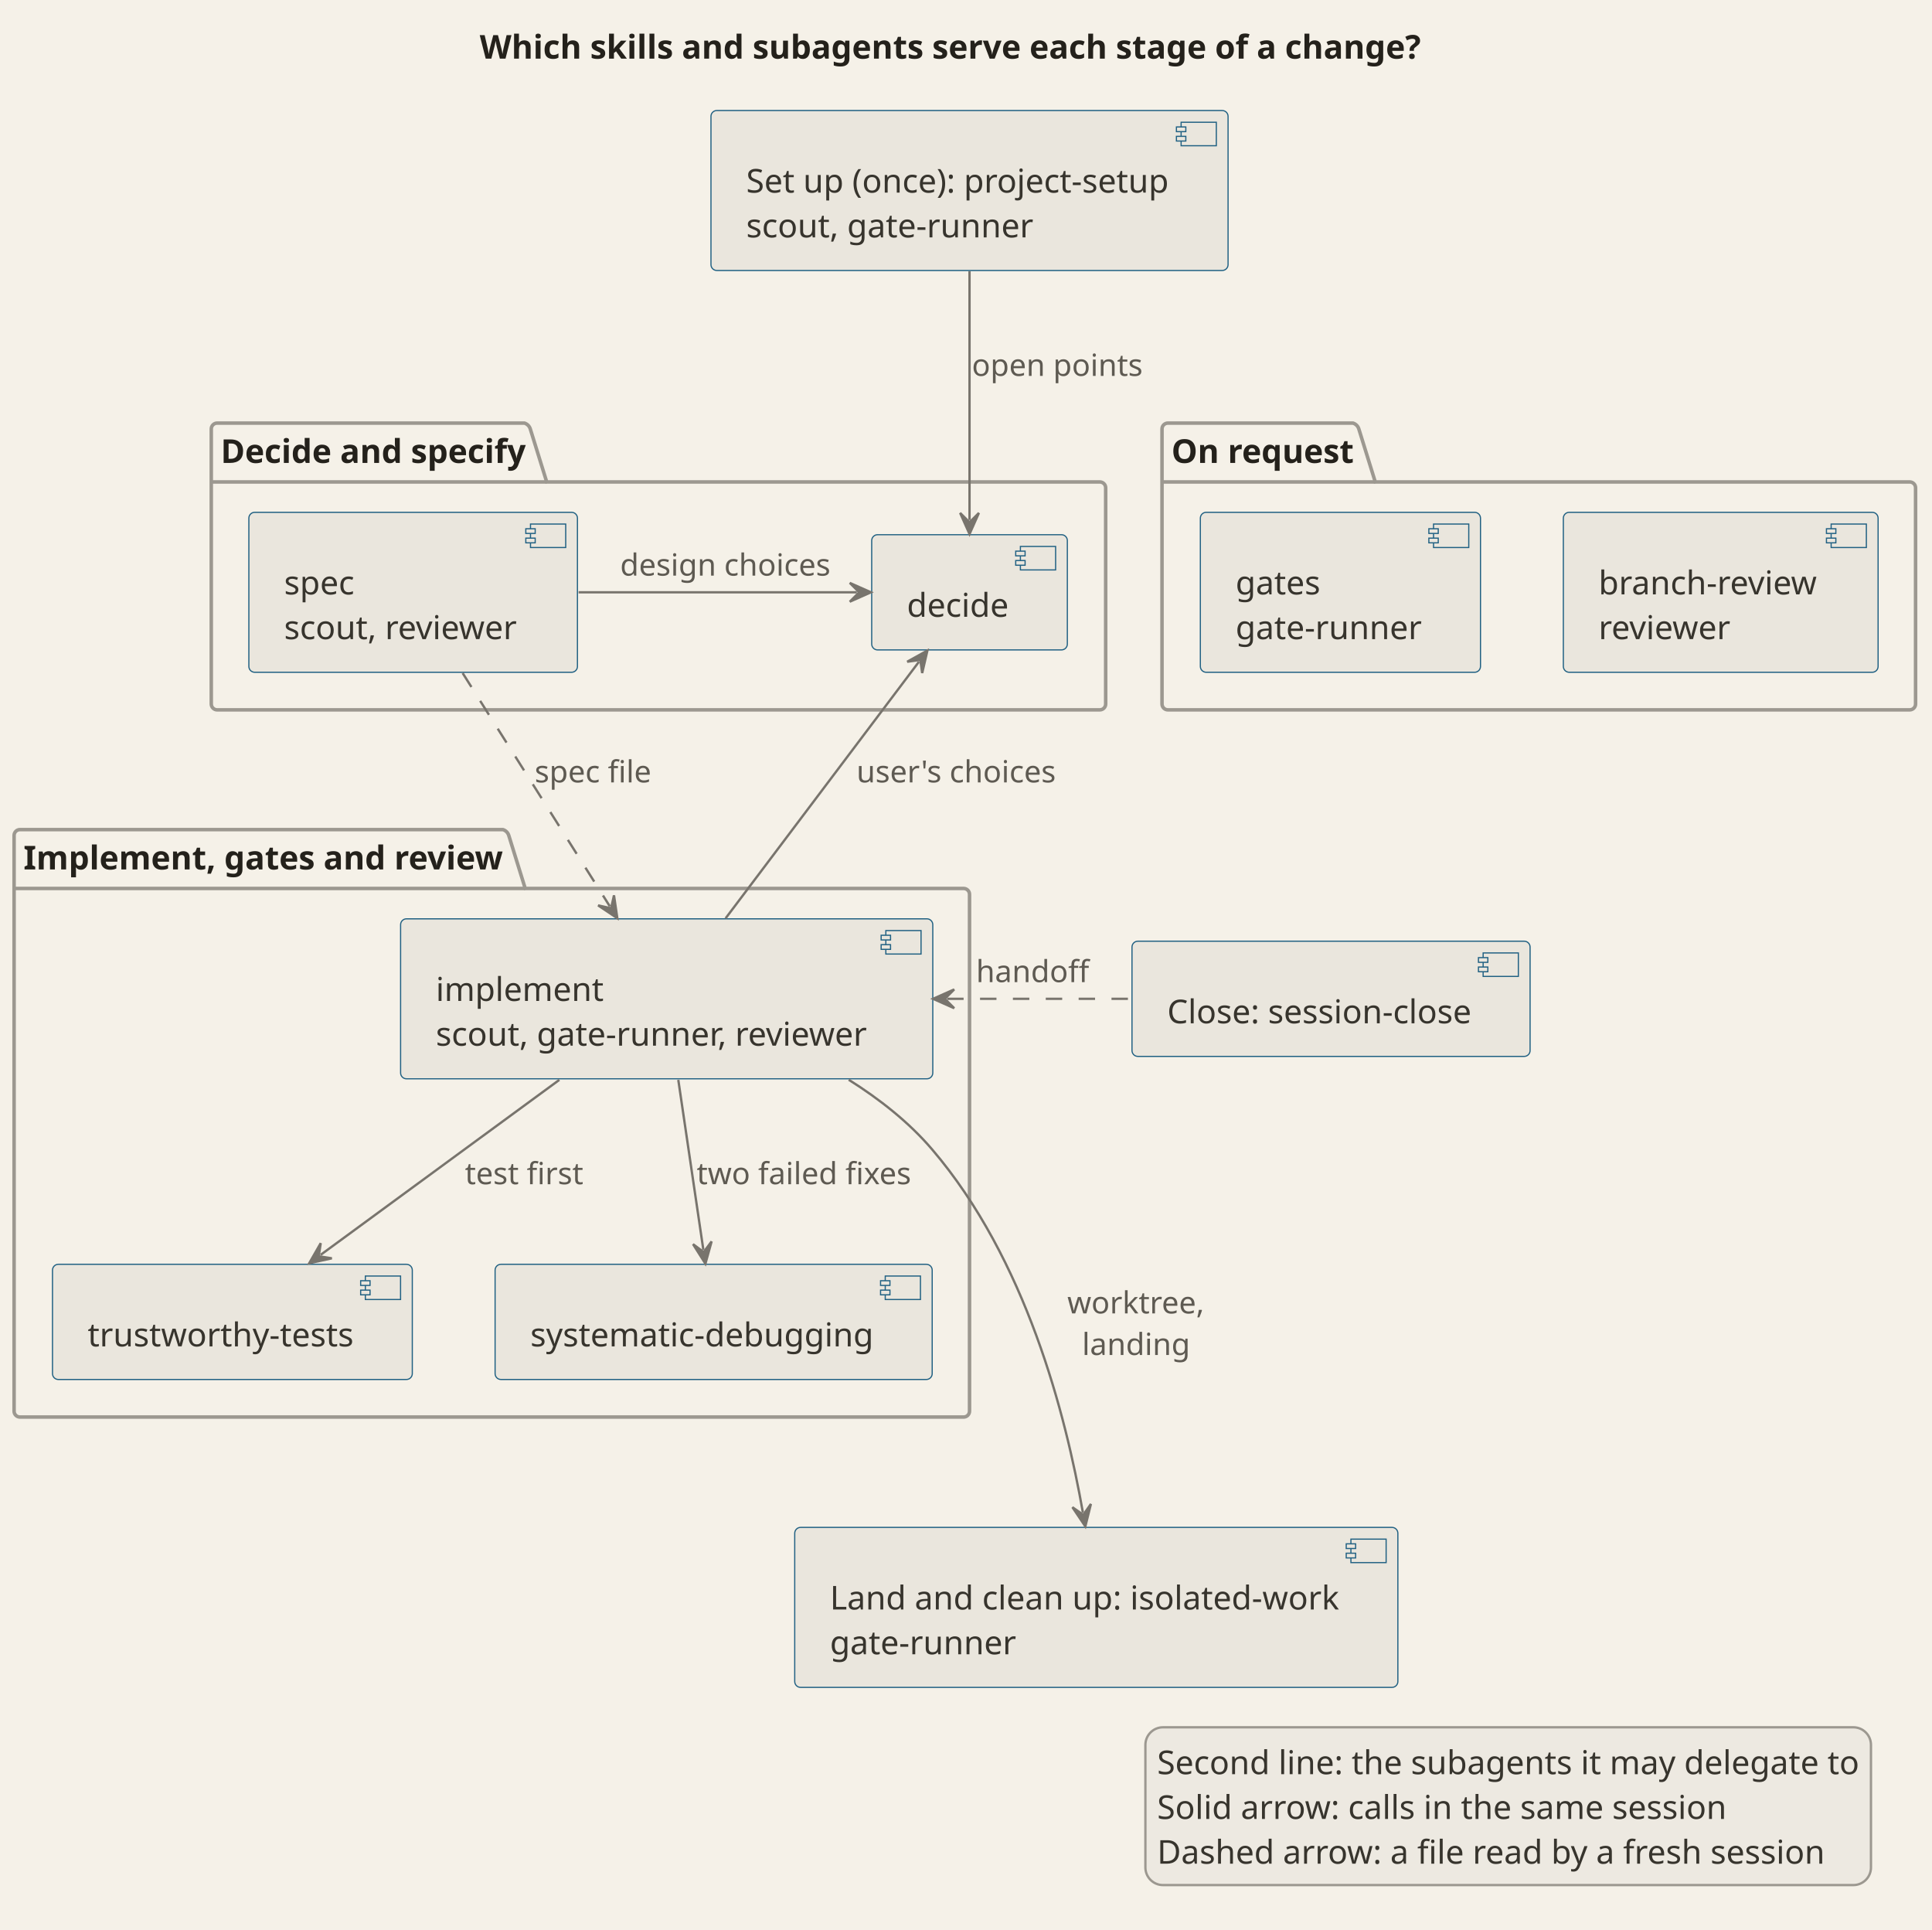
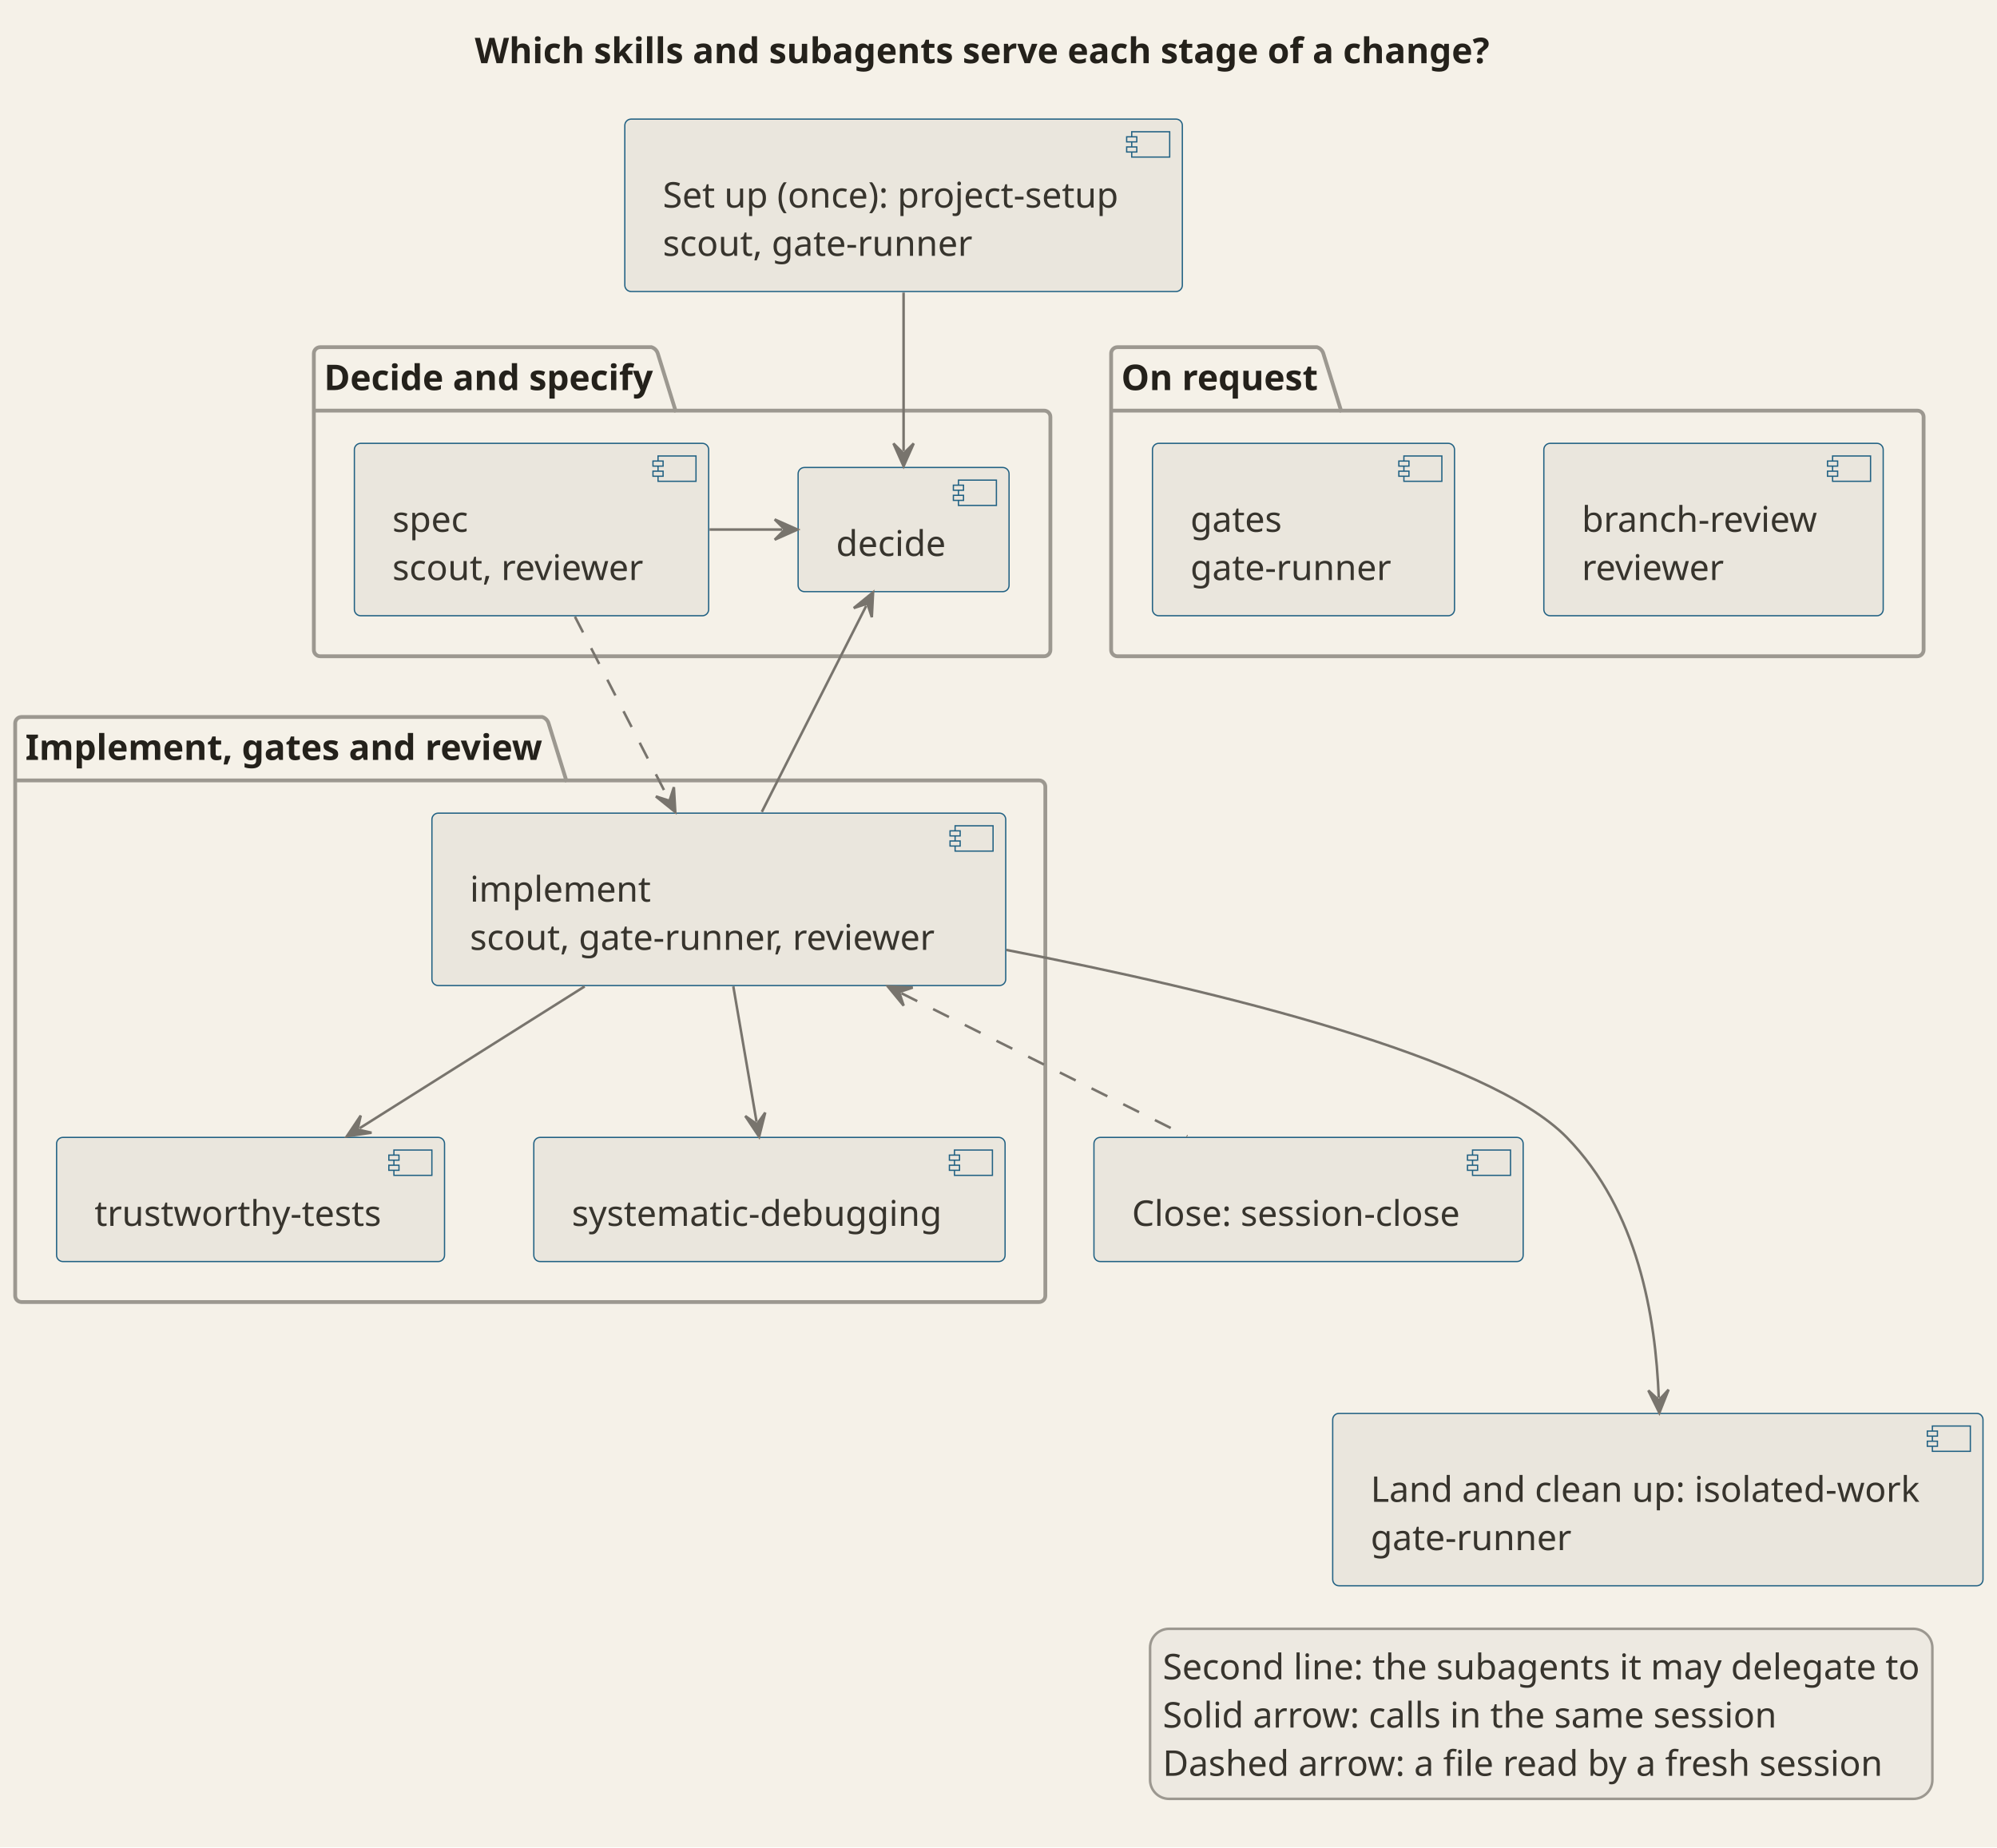
- <svg xmlns="http://www.w3.org/2000/svg" contentStyleType="text/css" data-diagram-type="DESCRIPTION" height="822px" preserveAspectRatio="none" style="width:823px;height:822px;background:#F5F1E8;" version="1.1" viewBox="0 0 823 822" width="823px" zoomAndPan="magnify">
+ <svg xmlns="http://www.w3.org/2000/svg" contentStyleType="text/css" data-diagram-type="DESCRIPTION" height="730px" preserveAspectRatio="none" style="width:789px;height:730px;background:#F5F1E8;" version="1.1" viewBox="0 0 789 730" width="789px" zoomAndPan="magnify">
  <defs />
  <g>
-     <rect fill="#F5F1E8" height="822" style="stroke:none;stroke-width:1;" width="823" x="0" y="0" />
-     <text fill="#24211B" font-family="sans-serif" font-size="14" font-weight="bold" lengthAdjust="spacing" textLength="400.286" x="204.357" y="24.966">Which skills and subagents serve each stage of a change?</text>
+     <rect fill="#F5F1E8" height="730" style="stroke:none;stroke-width:1;" width="789" x="0" y="0" />
+     <text fill="#24211B" font-family="sans-serif" font-size="14" font-weight="bold" lengthAdjust="spacing" textLength="400.286" x="187.591" y="24.966">Which skills and subagents serve each stage of a change?</text>
    <g class="cluster" data-entity="Decide and specify" data-source-line="5" data-uid="ent0003" id="cluster_Decide and specify">
-       <path d="M92.5,180.198 L223.392,180.198 A3.75,3.75 0 0 1 225.892,182.698 L232.892,205.266 L468.5,205.266 A2.5,2.5 0 0 1 471,207.766 L471,299.838 A2.5,2.5 0 0 1 468.5,302.338 L92.5,302.338 A2.5,2.5 0 0 1 90,299.838 L90,182.698 A2.5,2.5 0 0 1 92.5,180.198" fill="#F5F1E8" style="stroke:#9C9890;stroke-width:1.5;" />
-       <line style="stroke:#9C9890;stroke-width:1.5;" x1="90" x2="232.892" y1="205.266" y2="205.266" />
-       <text fill="#24211B" font-family="sans-serif" font-size="14" font-weight="bold" lengthAdjust="spacing" textLength="129.892" x="94" y="197.164">Decide and specify</text>
+       <path d="M126.5,137.198 L257.392,137.198 A3.75,3.75 0 0 1 259.892,139.698 L266.892,162.266 L412.5,162.266 A2.5,2.5 0 0 1 415,164.766 L415,256.838 A2.5,2.5 0 0 1 412.5,259.338 L126.5,259.338 A2.5,2.5 0 0 1 124,256.838 L124,139.698 A2.5,2.5 0 0 1 126.5,137.198" fill="#F5F1E8" style="stroke:#9C9890;stroke-width:1.5;" />
+       <line style="stroke:#9C9890;stroke-width:1.5;" x1="124" x2="266.892" y1="162.266" y2="162.266" />
+       <text fill="#24211B" font-family="sans-serif" font-size="14" font-weight="bold" lengthAdjust="spacing" textLength="129.892" x="128" y="154.164">Decide and specify</text>
    </g>
    <g class="cluster" data-entity="Implement, gates and review" data-source-line="9" data-uid="ent0006" id="cluster_Implement, gates and review">
-       <path d="M8.5,353.338 L214.235,353.338 A3.75,3.75 0 0 1 216.735,355.838 L223.735,378.406 L410.5,378.406 A2.5,2.5 0 0 1 413,380.906 L413,601.038 A2.5,2.5 0 0 1 410.5,603.538 L8.5,603.538 A2.5,2.5 0 0 1 6,601.038 L6,355.838 A2.5,2.5 0 0 1 8.5,353.338" fill="#F5F1E8" style="stroke:#9C9890;stroke-width:1.5;" />
-       <line style="stroke:#9C9890;stroke-width:1.5;" x1="6" x2="223.735" y1="378.406" y2="378.406" />
-       <text fill="#24211B" font-family="sans-serif" font-size="14" font-weight="bold" lengthAdjust="spacing" textLength="204.735" x="10" y="370.304">Implement, gates and review</text>
+       <path d="M8.5,283.338 L214.235,283.338 A3.75,3.75 0 0 1 216.735,285.838 L223.735,308.406 L410.5,308.406 A2.5,2.5 0 0 1 413,310.906 L413,512.038 A2.5,2.5 0 0 1 410.5,514.538 L8.5,514.538 A2.5,2.5 0 0 1 6,512.038 L6,285.838 A2.5,2.5 0 0 1 8.5,283.338" fill="#F5F1E8" style="stroke:#9C9890;stroke-width:1.5;" />
+       <line style="stroke:#9C9890;stroke-width:1.5;" x1="6" x2="223.735" y1="308.406" y2="308.406" />
+       <text fill="#24211B" font-family="sans-serif" font-size="14" font-weight="bold" lengthAdjust="spacing" textLength="204.735" x="10" y="300.304">Implement, gates and review</text>
    </g>
    <g class="cluster" data-entity="On request" data-source-line="14" data-uid="ent0010" id="cluster_On request">
-       <path d="M497.5,180.198 L576.34,180.198 A3.75,3.75 0 0 1 578.84,182.698 L585.84,205.266 L813.5,205.266 A2.5,2.5 0 0 1 816,207.766 L816,299.838 A2.5,2.5 0 0 1 813.5,302.338 L497.5,302.338 A2.5,2.5 0 0 1 495,299.838 L495,182.698 A2.5,2.5 0 0 1 497.5,180.198" fill="#F5F1E8" style="stroke:#9C9890;stroke-width:1.5;" />
-       <line style="stroke:#9C9890;stroke-width:1.5;" x1="495" x2="585.84" y1="205.266" y2="205.266" />
-       <text fill="#24211B" font-family="sans-serif" font-size="14" font-weight="bold" lengthAdjust="spacing" textLength="77.84" x="499" y="197.164">On request</text>
+       <path d="M441.5,137.198 L520.34,137.198 A3.75,3.75 0 0 1 522.84,139.698 L529.84,162.266 L757.5,162.266 A2.5,2.5 0 0 1 760,164.766 L760,256.838 A2.5,2.5 0 0 1 757.5,259.338 L441.5,259.338 A2.5,2.5 0 0 1 439,256.838 L439,139.698 A2.5,2.5 0 0 1 441.5,137.198" fill="#F5F1E8" style="stroke:#9C9890;stroke-width:1.5;" />
+       <line style="stroke:#9C9890;stroke-width:1.5;" x1="439" x2="529.84" y1="162.266" y2="162.266" />
+       <text fill="#24211B" font-family="sans-serif" font-size="14" font-weight="bold" lengthAdjust="spacing" textLength="77.84" x="443" y="154.164">On request</text>
    </g>
    <g class="entity" data-entity="decide" data-source-line="6" data-uid="ent0004" id="entity_decide">
-       <rect fill="#EAE6DD" height="49.068" rx="2.5" ry="2.5" style="stroke:#216183;stroke-width:0.5;" width="83.344" x="371.33" y="227.738" />
-       <rect fill="#EAE6DD" height="10" style="stroke:#216183;stroke-width:0.5;" width="15" x="434.674" y="232.738" />
-       <rect fill="#EAE6DD" height="2" style="stroke:#216183;stroke-width:0.5;" width="4" x="432.674" y="234.738" />
-       <rect fill="#EAE6DD" height="2" style="stroke:#216183;stroke-width:0.5;" width="4" x="432.674" y="238.738" />
-       <text fill="#37342D" font-family="sans-serif" font-size="14" lengthAdjust="spacing" textLength="43.344" x="386.33" y="262.704">decide</text>
+       <rect fill="#EAE6DD" height="49.068" rx="2.5" ry="2.5" style="stroke:#216183;stroke-width:0.5;" width="83.344" x="315.33" y="184.738" />
+       <rect fill="#EAE6DD" height="10" style="stroke:#216183;stroke-width:0.5;" width="15" x="378.674" y="189.738" />
+       <rect fill="#EAE6DD" height="2" style="stroke:#216183;stroke-width:0.5;" width="4" x="376.674" y="191.738" />
+       <rect fill="#EAE6DD" height="2" style="stroke:#216183;stroke-width:0.5;" width="4" x="376.674" y="195.738" />
+       <text fill="#37342D" font-family="sans-serif" font-size="14" lengthAdjust="spacing" textLength="43.344" x="330.33" y="219.704">decide</text>
    </g>
    <g class="entity" data-entity="spec" data-source-line="7" data-uid="ent0005" id="entity_spec">
-       <rect fill="#EAE6DD" height="68.136" rx="2.5" ry="2.5" style="stroke:#216183;stroke-width:0.5;" width="139.974" x="106.01" y="218.198" />
-       <rect fill="#EAE6DD" height="10" style="stroke:#216183;stroke-width:0.5;" width="15" x="225.984" y="223.198" />
-       <rect fill="#EAE6DD" height="2" style="stroke:#216183;stroke-width:0.5;" width="4" x="223.984" y="225.198" />
-       <rect fill="#EAE6DD" height="2" style="stroke:#216183;stroke-width:0.5;" width="4" x="223.984" y="229.198" />
-       <text fill="#37342D" font-family="sans-serif" font-size="14" lengthAdjust="spacing" textLength="29.932" x="121.01" y="253.164">spec</text>
-       <text fill="#37342D" font-family="sans-serif" font-size="14" lengthAdjust="spacing" textLength="99.974" x="121.01" y="272.232">scout, reviewer</text>
+       <rect fill="#EAE6DD" height="68.136" rx="2.5" ry="2.5" style="stroke:#216183;stroke-width:0.5;" width="139.974" x="140.01" y="175.198" />
+       <rect fill="#EAE6DD" height="10" style="stroke:#216183;stroke-width:0.5;" width="15" x="259.984" y="180.198" />
+       <rect fill="#EAE6DD" height="2" style="stroke:#216183;stroke-width:0.5;" width="4" x="257.984" y="182.198" />
+       <rect fill="#EAE6DD" height="2" style="stroke:#216183;stroke-width:0.5;" width="4" x="257.984" y="186.198" />
+       <text fill="#37342D" font-family="sans-serif" font-size="14" lengthAdjust="spacing" textLength="29.932" x="155.01" y="210.164">spec</text>
+       <text fill="#37342D" font-family="sans-serif" font-size="14" lengthAdjust="spacing" textLength="99.974" x="155.01" y="229.232">scout, reviewer</text>
    </g>
    <g class="entity" data-entity="implement" data-source-line="10" data-uid="ent0007" id="entity_implement">
-       <rect fill="#EAE6DD" height="68.136" rx="2.5" ry="2.5" style="stroke:#216183;stroke-width:0.5;" width="226.703" x="170.65" y="391.338" />
-       <rect fill="#EAE6DD" height="10" style="stroke:#216183;stroke-width:0.5;" width="15" x="377.353" y="396.338" />
-       <rect fill="#EAE6DD" height="2" style="stroke:#216183;stroke-width:0.5;" width="4" x="375.353" y="398.338" />
-       <rect fill="#EAE6DD" height="2" style="stroke:#216183;stroke-width:0.5;" width="4" x="375.353" y="402.338" />
-       <text fill="#37342D" font-family="sans-serif" font-size="14" lengthAdjust="spacing" textLength="71.512" x="185.65" y="426.304">implement</text>
-       <text fill="#37342D" font-family="sans-serif" font-size="14" lengthAdjust="spacing" textLength="186.703" x="185.65" y="445.372">scout, gate-runner, reviewer</text>
+       <rect fill="#EAE6DD" height="68.136" rx="2.5" ry="2.5" style="stroke:#216183;stroke-width:0.5;" width="226.703" x="170.65" y="321.338" />
+       <rect fill="#EAE6DD" height="10" style="stroke:#216183;stroke-width:0.5;" width="15" x="377.353" y="326.338" />
+       <rect fill="#EAE6DD" height="2" style="stroke:#216183;stroke-width:0.5;" width="4" x="375.353" y="328.338" />
+       <rect fill="#EAE6DD" height="2" style="stroke:#216183;stroke-width:0.5;" width="4" x="375.353" y="332.338" />
+       <text fill="#37342D" font-family="sans-serif" font-size="14" lengthAdjust="spacing" textLength="71.512" x="185.65" y="356.304">implement</text>
+       <text fill="#37342D" font-family="sans-serif" font-size="14" lengthAdjust="spacing" textLength="186.703" x="185.65" y="375.372">scout, gate-runner, reviewer</text>
    </g>
    <g class="entity" data-entity="tests" data-source-line="11" data-uid="ent0008" id="entity_tests">
-       <rect fill="#EAE6DD" height="49.068" rx="2.5" ry="2.5" style="stroke:#216183;stroke-width:0.5;" width="153.274" x="22.36" y="538.478" />
-       <rect fill="#EAE6DD" height="10" style="stroke:#216183;stroke-width:0.5;" width="15" x="155.634" y="543.478" />
-       <rect fill="#EAE6DD" height="2" style="stroke:#216183;stroke-width:0.5;" width="4" x="153.634" y="545.478" />
-       <rect fill="#EAE6DD" height="2" style="stroke:#216183;stroke-width:0.5;" width="4" x="153.634" y="549.478" />
-       <text fill="#37342D" font-family="sans-serif" font-size="14" lengthAdjust="spacing" textLength="113.274" x="37.36" y="573.444">trustworthy-tests</text>
+       <rect fill="#EAE6DD" height="49.068" rx="2.5" ry="2.5" style="stroke:#216183;stroke-width:0.5;" width="153.274" x="22.36" y="449.478" />
+       <rect fill="#EAE6DD" height="10" style="stroke:#216183;stroke-width:0.5;" width="15" x="155.634" y="454.478" />
+       <rect fill="#EAE6DD" height="2" style="stroke:#216183;stroke-width:0.5;" width="4" x="153.634" y="456.478" />
+       <rect fill="#EAE6DD" height="2" style="stroke:#216183;stroke-width:0.5;" width="4" x="153.634" y="460.478" />
+       <text fill="#37342D" font-family="sans-serif" font-size="14" lengthAdjust="spacing" textLength="113.274" x="37.36" y="484.444">trustworthy-tests</text>
    </g>
    <g class="entity" data-entity="debug" data-source-line="12" data-uid="ent0009" id="entity_debug">
-       <rect fill="#EAE6DD" height="49.068" rx="2.5" ry="2.5" style="stroke:#216183;stroke-width:0.5;" width="186.201" x="210.9" y="538.478" />
-       <rect fill="#EAE6DD" height="10" style="stroke:#216183;stroke-width:0.5;" width="15" x="377.101" y="543.478" />
-       <rect fill="#EAE6DD" height="2" style="stroke:#216183;stroke-width:0.5;" width="4" x="375.101" y="545.478" />
-       <rect fill="#EAE6DD" height="2" style="stroke:#216183;stroke-width:0.5;" width="4" x="375.101" y="549.478" />
-       <text fill="#37342D" font-family="sans-serif" font-size="14" lengthAdjust="spacing" textLength="146.201" x="225.9" y="573.444">systematic-debugging</text>
+       <rect fill="#EAE6DD" height="49.068" rx="2.5" ry="2.5" style="stroke:#216183;stroke-width:0.5;" width="186.201" x="210.9" y="449.478" />
+       <rect fill="#EAE6DD" height="10" style="stroke:#216183;stroke-width:0.5;" width="15" x="377.101" y="454.478" />
+       <rect fill="#EAE6DD" height="2" style="stroke:#216183;stroke-width:0.5;" width="4" x="375.101" y="456.478" />
+       <rect fill="#EAE6DD" height="2" style="stroke:#216183;stroke-width:0.5;" width="4" x="375.101" y="460.478" />
+       <text fill="#37342D" font-family="sans-serif" font-size="14" lengthAdjust="spacing" textLength="146.201" x="225.9" y="484.444">systematic-debugging</text>
    </g>
    <g class="entity" data-entity="gates" data-source-line="15" data-uid="ent0011" id="entity_gates">
-       <rect fill="#EAE6DD" height="68.136" rx="2.5" ry="2.5" style="stroke:#216183;stroke-width:0.5;" width="119.338" x="511.33" y="218.198" />
-       <rect fill="#EAE6DD" height="10" style="stroke:#216183;stroke-width:0.5;" width="15" x="610.668" y="223.198" />
-       <rect fill="#EAE6DD" height="2" style="stroke:#216183;stroke-width:0.5;" width="4" x="608.668" y="225.198" />
-       <rect fill="#EAE6DD" height="2" style="stroke:#216183;stroke-width:0.5;" width="4" x="608.668" y="229.198" />
-       <text fill="#37342D" font-family="sans-serif" font-size="14" lengthAdjust="spacing" textLength="36.12" x="526.33" y="253.164">gates</text>
-       <text fill="#37342D" font-family="sans-serif" font-size="14" lengthAdjust="spacing" textLength="79.338" x="526.33" y="272.232">gate-runner</text>
+       <rect fill="#EAE6DD" height="68.136" rx="2.5" ry="2.5" style="stroke:#216183;stroke-width:0.5;" width="119.338" x="455.33" y="175.198" />
+       <rect fill="#EAE6DD" height="10" style="stroke:#216183;stroke-width:0.5;" width="15" x="554.668" y="180.198" />
+       <rect fill="#EAE6DD" height="2" style="stroke:#216183;stroke-width:0.5;" width="4" x="552.668" y="182.198" />
+       <rect fill="#EAE6DD" height="2" style="stroke:#216183;stroke-width:0.5;" width="4" x="552.668" y="186.198" />
+       <text fill="#37342D" font-family="sans-serif" font-size="14" lengthAdjust="spacing" textLength="36.12" x="470.33" y="210.164">gates</text>
+       <text fill="#37342D" font-family="sans-serif" font-size="14" lengthAdjust="spacing" textLength="79.338" x="470.33" y="229.232">gate-runner</text>
    </g>
    <g class="entity" data-entity="review" data-source-line="16" data-uid="ent0012" id="entity_review">
-       <rect fill="#EAE6DD" height="68.136" rx="2.5" ry="2.5" style="stroke:#216183;stroke-width:0.5;" width="134.08" x="665.96" y="218.198" />
-       <rect fill="#EAE6DD" height="10" style="stroke:#216183;stroke-width:0.5;" width="15" x="780.04" y="223.198" />
-       <rect fill="#EAE6DD" height="2" style="stroke:#216183;stroke-width:0.5;" width="4" x="778.04" y="225.198" />
-       <rect fill="#EAE6DD" height="2" style="stroke:#216183;stroke-width:0.5;" width="4" x="778.04" y="229.198" />
-       <text fill="#37342D" font-family="sans-serif" font-size="14" lengthAdjust="spacing" textLength="94.08" x="680.96" y="253.164">branch-review</text>
-       <text fill="#37342D" font-family="sans-serif" font-size="14" lengthAdjust="spacing" textLength="56.98" x="680.96" y="272.232">reviewer</text>
+       <rect fill="#EAE6DD" height="68.136" rx="2.5" ry="2.5" style="stroke:#216183;stroke-width:0.5;" width="134.08" x="609.96" y="175.198" />
+       <rect fill="#EAE6DD" height="10" style="stroke:#216183;stroke-width:0.5;" width="15" x="724.04" y="180.198" />
+       <rect fill="#EAE6DD" height="2" style="stroke:#216183;stroke-width:0.5;" width="4" x="722.04" y="182.198" />
+       <rect fill="#EAE6DD" height="2" style="stroke:#216183;stroke-width:0.5;" width="4" x="722.04" y="186.198" />
+       <text fill="#37342D" font-family="sans-serif" font-size="14" lengthAdjust="spacing" textLength="94.08" x="624.96" y="210.164">branch-review</text>
+       <text fill="#37342D" font-family="sans-serif" font-size="14" lengthAdjust="spacing" textLength="56.98" x="624.96" y="229.232">reviewer</text>
    </g>
    <g class="entity" data-entity="setup" data-source-line="4" data-uid="ent0002" id="entity_setup">
-       <rect fill="#EAE6DD" height="68.136" rx="2.5" ry="2.5" style="stroke:#216183;stroke-width:0.5;" width="220.277" x="302.86" y="47.068" />
-       <rect fill="#EAE6DD" height="10" style="stroke:#216183;stroke-width:0.5;" width="15" x="503.137" y="52.068" />
-       <rect fill="#EAE6DD" height="2" style="stroke:#216183;stroke-width:0.5;" width="4" x="501.137" y="54.068" />
-       <rect fill="#EAE6DD" height="2" style="stroke:#216183;stroke-width:0.5;" width="4" x="501.137" y="58.068" />
-       <text fill="#37342D" font-family="sans-serif" font-size="14" lengthAdjust="spacing" textLength="180.277" x="317.86" y="82.034">Set up (once): project-setup</text>
-       <text fill="#37342D" font-family="sans-serif" font-size="14" lengthAdjust="spacing" textLength="122.332" x="317.86" y="101.102">scout, gate-runner</text>
+       <rect fill="#EAE6DD" height="68.136" rx="2.5" ry="2.5" style="stroke:#216183;stroke-width:0.5;" width="220.277" x="246.86" y="47.068" />
+       <rect fill="#EAE6DD" height="10" style="stroke:#216183;stroke-width:0.5;" width="15" x="447.137" y="52.068" />
+       <rect fill="#EAE6DD" height="2" style="stroke:#216183;stroke-width:0.5;" width="4" x="445.137" y="54.068" />
+       <rect fill="#EAE6DD" height="2" style="stroke:#216183;stroke-width:0.5;" width="4" x="445.137" y="58.068" />
+       <text fill="#37342D" font-family="sans-serif" font-size="14" lengthAdjust="spacing" textLength="180.277" x="261.86" y="82.034">Set up (once): project-setup</text>
+       <text fill="#37342D" font-family="sans-serif" font-size="14" lengthAdjust="spacing" textLength="122.332" x="261.86" y="101.102">scout, gate-runner</text>
    </g>
    <g class="entity" data-entity="close" data-source-line="18" data-uid="ent0013" id="entity_close">
-       <rect fill="#EAE6DD" height="49.068" rx="2.5" ry="2.5" style="stroke:#216183;stroke-width:0.5;" width="169.583" x="482.21" y="400.868" />
-       <rect fill="#EAE6DD" height="10" style="stroke:#216183;stroke-width:0.5;" width="15" x="631.793" y="405.868" />
-       <rect fill="#EAE6DD" height="2" style="stroke:#216183;stroke-width:0.5;" width="4" x="629.793" y="407.868" />
-       <rect fill="#EAE6DD" height="2" style="stroke:#216183;stroke-width:0.5;" width="4" x="629.793" y="411.868" />
-       <text fill="#37342D" font-family="sans-serif" font-size="14" lengthAdjust="spacing" textLength="129.583" x="497.21" y="435.834">Close: session-close</text>
+       <rect fill="#EAE6DD" height="49.068" rx="2.5" ry="2.5" style="stroke:#216183;stroke-width:0.5;" width="169.583" x="432.21" y="449.478" />
+       <rect fill="#EAE6DD" height="10" style="stroke:#216183;stroke-width:0.5;" width="15" x="581.793" y="454.478" />
+       <rect fill="#EAE6DD" height="2" style="stroke:#216183;stroke-width:0.5;" width="4" x="579.793" y="456.478" />
+       <rect fill="#EAE6DD" height="2" style="stroke:#216183;stroke-width:0.5;" width="4" x="579.793" y="460.478" />
+       <text fill="#37342D" font-family="sans-serif" font-size="14" lengthAdjust="spacing" textLength="129.583" x="447.21" y="484.444">Close: session-close</text>
    </g>
    <g class="entity" data-entity="isolated" data-source-line="19" data-uid="ent0014" id="entity_isolated">
-       <rect fill="#EAE6DD" height="68.136" rx="2.5" ry="2.5" style="stroke:#216183;stroke-width:0.5;" width="256.929" x="338.54" y="650.538" />
-       <rect fill="#EAE6DD" height="10" style="stroke:#216183;stroke-width:0.5;" width="15" x="575.469" y="655.538" />
-       <rect fill="#EAE6DD" height="2" style="stroke:#216183;stroke-width:0.5;" width="4" x="573.469" y="657.538" />
-       <rect fill="#EAE6DD" height="2" style="stroke:#216183;stroke-width:0.5;" width="4" x="573.469" y="661.538" />
-       <text fill="#37342D" font-family="sans-serif" font-size="14" lengthAdjust="spacing" textLength="216.929" x="353.54" y="685.504">Land and clean up: isolated-work</text>
-       <text fill="#37342D" font-family="sans-serif" font-size="14" lengthAdjust="spacing" textLength="79.338" x="353.54" y="704.572">gate-runner</text>
+       <rect fill="#EAE6DD" height="68.136" rx="2.5" ry="2.5" style="stroke:#216183;stroke-width:0.5;" width="256.929" x="526.54" y="558.538" />
+       <rect fill="#EAE6DD" height="10" style="stroke:#216183;stroke-width:0.5;" width="15" x="763.469" y="563.538" />
+       <rect fill="#EAE6DD" height="2" style="stroke:#216183;stroke-width:0.5;" width="4" x="761.469" y="565.538" />
+       <rect fill="#EAE6DD" height="2" style="stroke:#216183;stroke-width:0.5;" width="4" x="761.469" y="569.538" />
+       <text fill="#37342D" font-family="sans-serif" font-size="14" lengthAdjust="spacing" textLength="216.929" x="541.54" y="593.504">Land and clean up: isolated-work</text>
+       <text fill="#37342D" font-family="sans-serif" font-size="14" lengthAdjust="spacing" textLength="79.338" x="541.54" y="612.572">gate-runner</text>
    </g>
    <g class="link" data-entity-1="setup" data-entity-2="decide" data-source-line="21" data-uid="lnk15" id="link_setup_decide">
-       <path d="M413,115.548 C413,148.568 413,192.258 413,221.468" fill="none" id="setup-to-decide" style="stroke:#78746D;stroke-width:1;" />
-       <polygon fill="#78746D" points="413,227.468,417,218.468,413,222.468,409,218.468,413,227.468" style="stroke:#78746D;stroke-width:1;" />
-       <text fill="#5E5A52" font-family="sans-serif" font-size="13" lengthAdjust="spacing" textLength="72.774" x="414" y="160.095">open points</text>
+       <path d="M357,115.608 C357,137.208 357,158.808 357,178.248" fill="none" id="setup-to-decide" style="stroke:#78746D;stroke-width:1;" />
+       <polygon fill="#78746D" points="357,184.248,361,175.248,357,179.248,353,175.248,357,184.248" style="stroke:#78746D;stroke-width:1;" />
    </g>
    <g class="link" data-entity-1="spec" data-entity-2="decide" data-source-line="22" data-uid="lnk16" id="link_spec_decide">
-       <path d="M246.47,252.268 C286.99,252.268 330.54,252.268 365,252.268" fill="none" id="spec-to-decide" style="stroke:#78746D;stroke-width:1;" />
-       <polygon fill="#78746D" points="371,252.268,362,248.268,366,252.268,362,256.268,371,252.268" style="stroke:#78746D;stroke-width:1;" />
-       <text fill="#5E5A52" font-family="sans-serif" font-size="13" lengthAdjust="spacing" textLength="89.609" x="264.16" y="245.165">design choices</text>
+       <path d="M280.34,209.268 C291.92,209.268 297.5,209.268 309.08,209.268" fill="none" id="spec-to-decide" style="stroke:#78746D;stroke-width:1;" />
+       <polygon fill="#78746D" points="315.08,209.268,306.08,205.268,310.08,209.268,306.08,213.268,315.08,209.268" style="stroke:#78746D;stroke-width:1;" />
    </g>
    <g class="link" data-entity-1="spec" data-entity-2="implement" data-source-line="23" data-uid="lnk17" id="link_spec_implement">
-       <path d="M197.08,286.678 C216.11,316.828 240.758,355.884 259.768,386.014" fill="none" id="spec-to-implement" style="stroke:#78746D;stroke-width:1;stroke-dasharray:7.0,7.0;" />
-       <polygon fill="#78746D" points="262.97,391.088,261.55,381.342,260.302,386.859,254.785,385.611,262.97,391.088" style="stroke:#78746D;stroke-width:1;" />
-       <text fill="#5E5A52" font-family="sans-serif" font-size="13" lengthAdjust="spacing" textLength="49.686" x="227.76" y="333.235">spec file</text>
+       <path d="M227.16,243.698 C239.08,266.898 252.14,292.35 264.06,315.57" fill="none" id="spec-to-implement" style="stroke:#78746D;stroke-width:1;stroke-dasharray:7.0,7.0;" />
+       <polygon fill="#78746D" points="266.8,320.908,266.248,311.075,264.517,316.46,259.131,314.728,266.8,320.908" style="stroke:#78746D;stroke-width:1;" />
    </g>
    <g class="link" data-entity-1="decide" data-entity-2="implement" data-source-line="24" data-uid="lnk19" id="link_decide_implement">
-       <path d="M391.448,281.859 C369.088,311.519 334.35,357.608 309.09,391.128" fill="none" id="decide-backto-implement" style="stroke:#78746D;stroke-width:1;" />
-       <polygon fill="#78746D" points="395.06,277.068,386.448,281.847,392.05,281.06,392.836,286.662,395.06,277.068" style="stroke:#78746D;stroke-width:1;" />
-       <text fill="#5E5A52" font-family="sans-serif" font-size="13" lengthAdjust="spacing" textLength="84.786" x="364.85" y="333.235">user's choices</text>
+       <path d="M342.239,239.42 C330.249,263.09 314.46,294.258 300.99,320.858" fill="none" id="decide-backto-implement" style="stroke:#78746D;stroke-width:1;" />
+       <polygon fill="#78746D" points="344.95,234.068,337.315,240.289,342.691,238.528,344.451,243.904,344.95,234.068" style="stroke:#78746D;stroke-width:1;" />
    </g>
    <g class="link" data-entity-1="implement" data-entity-2="tests" data-source-line="25" data-uid="lnk20" id="link_implement_tests">
-       <path d="M238.27,459.928 C205.21,484.158 166.17,512.782 136.57,534.471" fill="none" id="implement-to-tests" style="stroke:#78746D;stroke-width:1;" />
-       <polygon fill="#78746D" points="131.73,538.018,141.354,535.925,135.763,535.063,136.625,529.472,131.73,538.018" style="stroke:#78746D;stroke-width:1;" />
-       <text fill="#5E5A52" font-family="sans-serif" font-size="13" lengthAdjust="spacing" textLength="50.44" x="198.05" y="504.375">test first</text>
+       <path d="M230.99,389.818 C200.98,408.728 169.235,428.738 142.115,445.838" fill="none" id="implement-to-tests" style="stroke:#78746D;stroke-width:1;" />
+       <polygon fill="#78746D" points="137.04,449.038,146.786,447.621,141.269,446.371,142.52,440.854,137.04,449.038" style="stroke:#78746D;stroke-width:1;" />
    </g>
    <g class="link" data-entity-1="implement" data-entity-2="debug" data-source-line="26" data-uid="lnk21" id="link_implement_debug">
-       <path d="M288.94,459.928 C292.53,484.238 296.415,510.592 299.615,532.292" fill="none" id="implement-to-debug" style="stroke:#78746D;stroke-width:1;" />
-       <polygon fill="#78746D" points="300.49,538.228,303.134,528.741,299.761,533.281,295.22,529.908,300.49,538.228" style="stroke:#78746D;stroke-width:1;" />
-       <text fill="#5E5A52" font-family="sans-serif" font-size="13" lengthAdjust="spacing" textLength="91.598" x="296.79" y="504.375">two failed fixes</text>
+       <path d="M289.73,389.818 C292.99,408.798 295.964,426.195 298.904,443.305" fill="none" id="implement-to-debug" style="stroke:#78746D;stroke-width:1;" />
+       <polygon fill="#78746D" points="299.92,449.218,302.338,439.671,299.073,444.29,294.454,441.025,299.92,449.218" style="stroke:#78746D;stroke-width:1;" />
    </g>
    <g class="link" data-entity-1="implement" data-entity-2="close" data-source-line="27" data-uid="lnk23" id="link_implement_close">
-       <path d="M403.48,425.408 C431.62,425.408 455.3,425.408 481.82,425.408" fill="none" id="implement-backto-close" style="stroke:#78746D;stroke-width:1;stroke-dasharray:7.0,7.0;" />
-       <polygon fill="#78746D" points="397.48,425.408,406.48,429.408,402.48,425.408,406.48,421.408,397.48,425.408" style="stroke:#78746D;stroke-width:1;" />
-       <text fill="#5E5A52" font-family="sans-serif" font-size="13" lengthAdjust="spacing" textLength="48.165" x="415.78" y="418.305">handoff</text>
+       <path d="M356.136,392.503 C393.926,411.413 434.94,431.938 469.1,449.038" fill="none" id="implement-backto-close" style="stroke:#78746D;stroke-width:1;stroke-dasharray:7.0,7.0;" />
+       <polygon fill="#78746D" points="350.77,389.818,357.029,397.423,355.241,392.055,360.609,390.268,350.77,389.818" style="stroke:#78746D;stroke-width:1;" />
    </g>
    <g class="link" data-entity-1="implement" data-entity-2="isolated" data-source-line="28" data-uid="lnk24" id="link_implement_isolated">
-       <path d="M361.55,459.878 C374.64,468.108 387.15,477.938 397,489.478 C437.14,536.468 453.93,602.369 461.291,644.209" fill="none" id="implement-to-isolated" style="stroke:#78746D;stroke-width:1;" />
-       <polygon fill="#78746D" points="462.33,650.118,464.71,640.561,461.464,645.193,456.831,641.947,462.33,650.118" style="stroke:#78746D;stroke-width:1;" />
-       <text fill="#5E5A52" font-family="sans-serif" font-size="13" lengthAdjust="spacing" textLength="58.604" x="454.66" y="559.405">worktree,</text>
-       <text fill="#5E5A52" font-family="sans-serif" font-size="13" lengthAdjust="spacing" textLength="46.059" x="460.933" y="577.111">landing</text>
+       <path d="M397.61,375.398 C482.13,391.768 587.99,417.748 619,449.478 C647.29,478.418 654.093,520.243 655.363,552.323" fill="none" id="implement-to-isolated" style="stroke:#78746D;stroke-width:1;" />
+       <polygon fill="#78746D" points="655.6,558.318,659.241,549.167,655.402,553.322,651.247,549.483,655.6,558.318" style="stroke:#78746D;stroke-width:1;" />
    </g>
-     <rect fill="#EDE9E1" height="67.204" rx="7.5" ry="7.5" style="stroke:#9C9890;stroke-width:1;" width="309.081" x="487.919" y="735.674" />
-     <text fill="#37342D" font-family="sans-serif" font-size="14" lengthAdjust="spacing" textLength="299.081" x="492.919" y="755.64">Second line: the subagents it may delegate to</text>
-     <text fill="#37342D" font-family="sans-serif" font-size="14" lengthAdjust="spacing" textLength="243.137" x="492.919" y="774.708">Solid arrow: calls in the same session</text>
-     <text fill="#37342D" font-family="sans-serif" font-size="14" lengthAdjust="spacing" textLength="285.837" x="492.919" y="793.775">Dashed arrow: a file read by a fresh session</text>
+     <rect fill="#EDE9E1" height="67.204" rx="7.5" ry="7.5" style="stroke:#9C9890;stroke-width:1;" width="309.081" x="454.388" y="643.674" />
+     <text fill="#37342D" font-family="sans-serif" font-size="14" lengthAdjust="spacing" textLength="299.081" x="459.388" y="663.64">Second line: the subagents it may delegate to</text>
+     <text fill="#37342D" font-family="sans-serif" font-size="14" lengthAdjust="spacing" textLength="243.137" x="459.388" y="682.708">Solid arrow: calls in the same session</text>
+     <text fill="#37342D" font-family="sans-serif" font-size="14" lengthAdjust="spacing" textLength="285.837" x="459.388" y="701.775">Dashed arrow: a file read by a fresh session</text>
  </g>
</svg>
